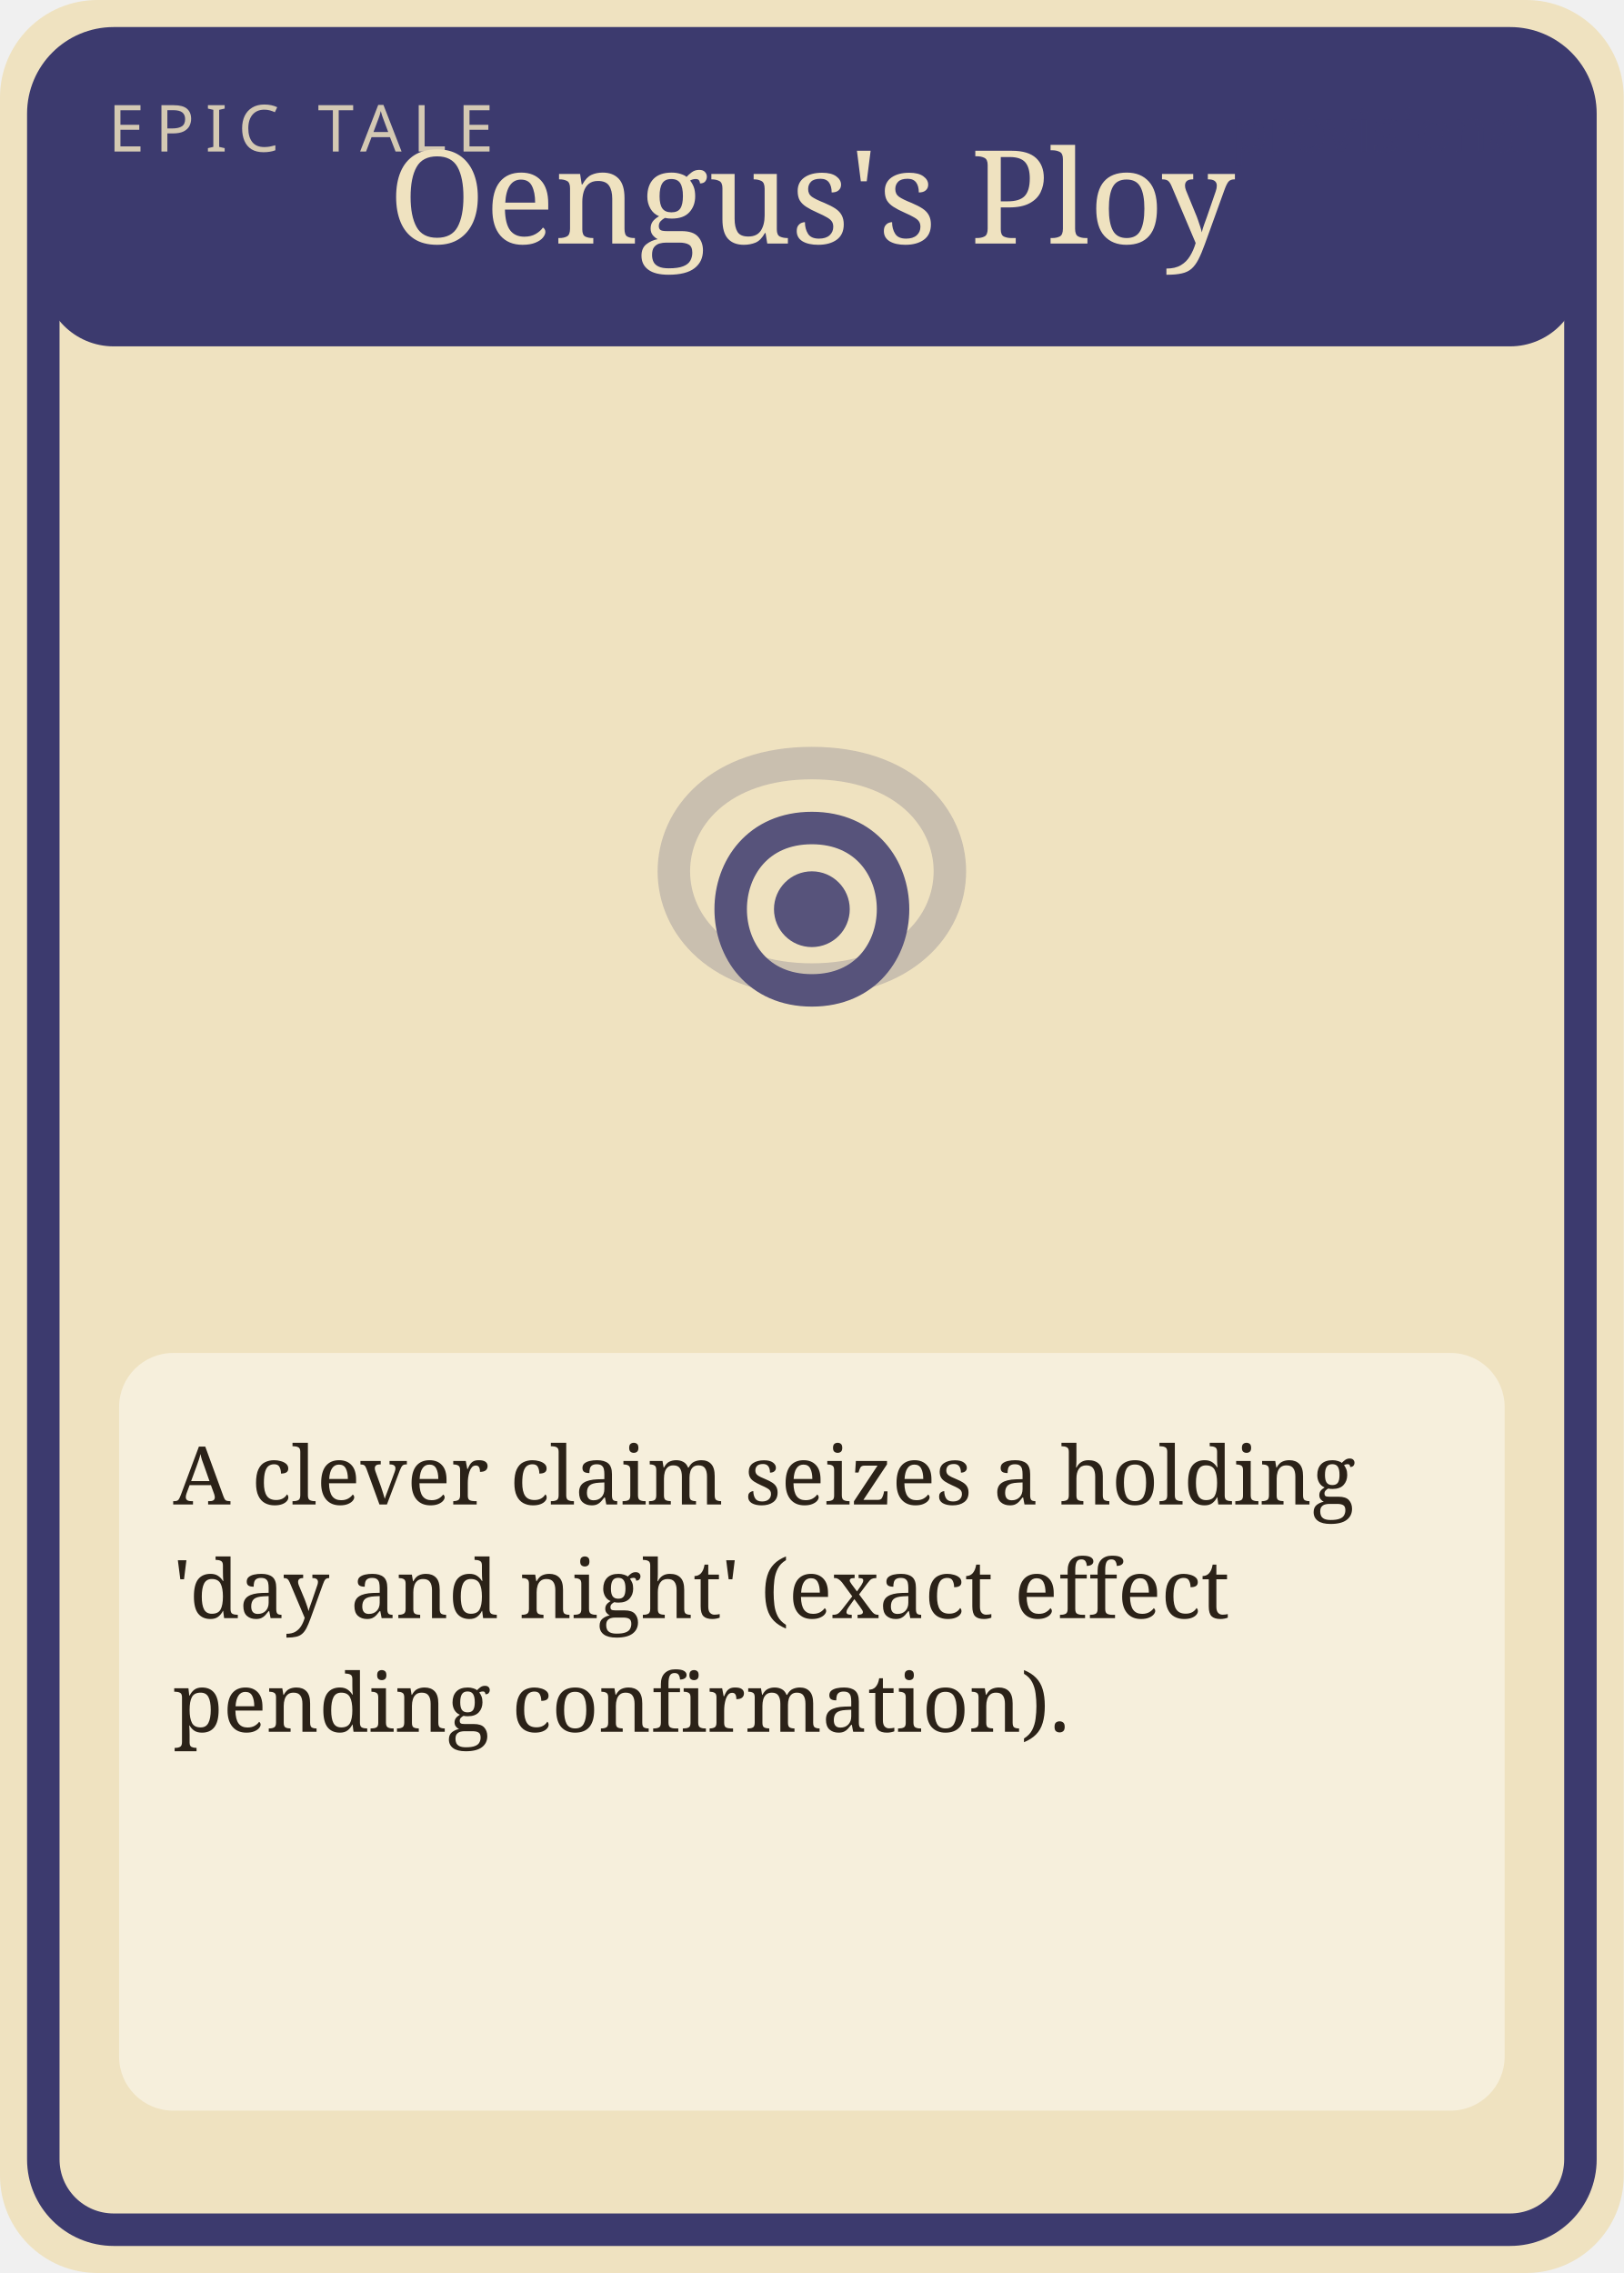
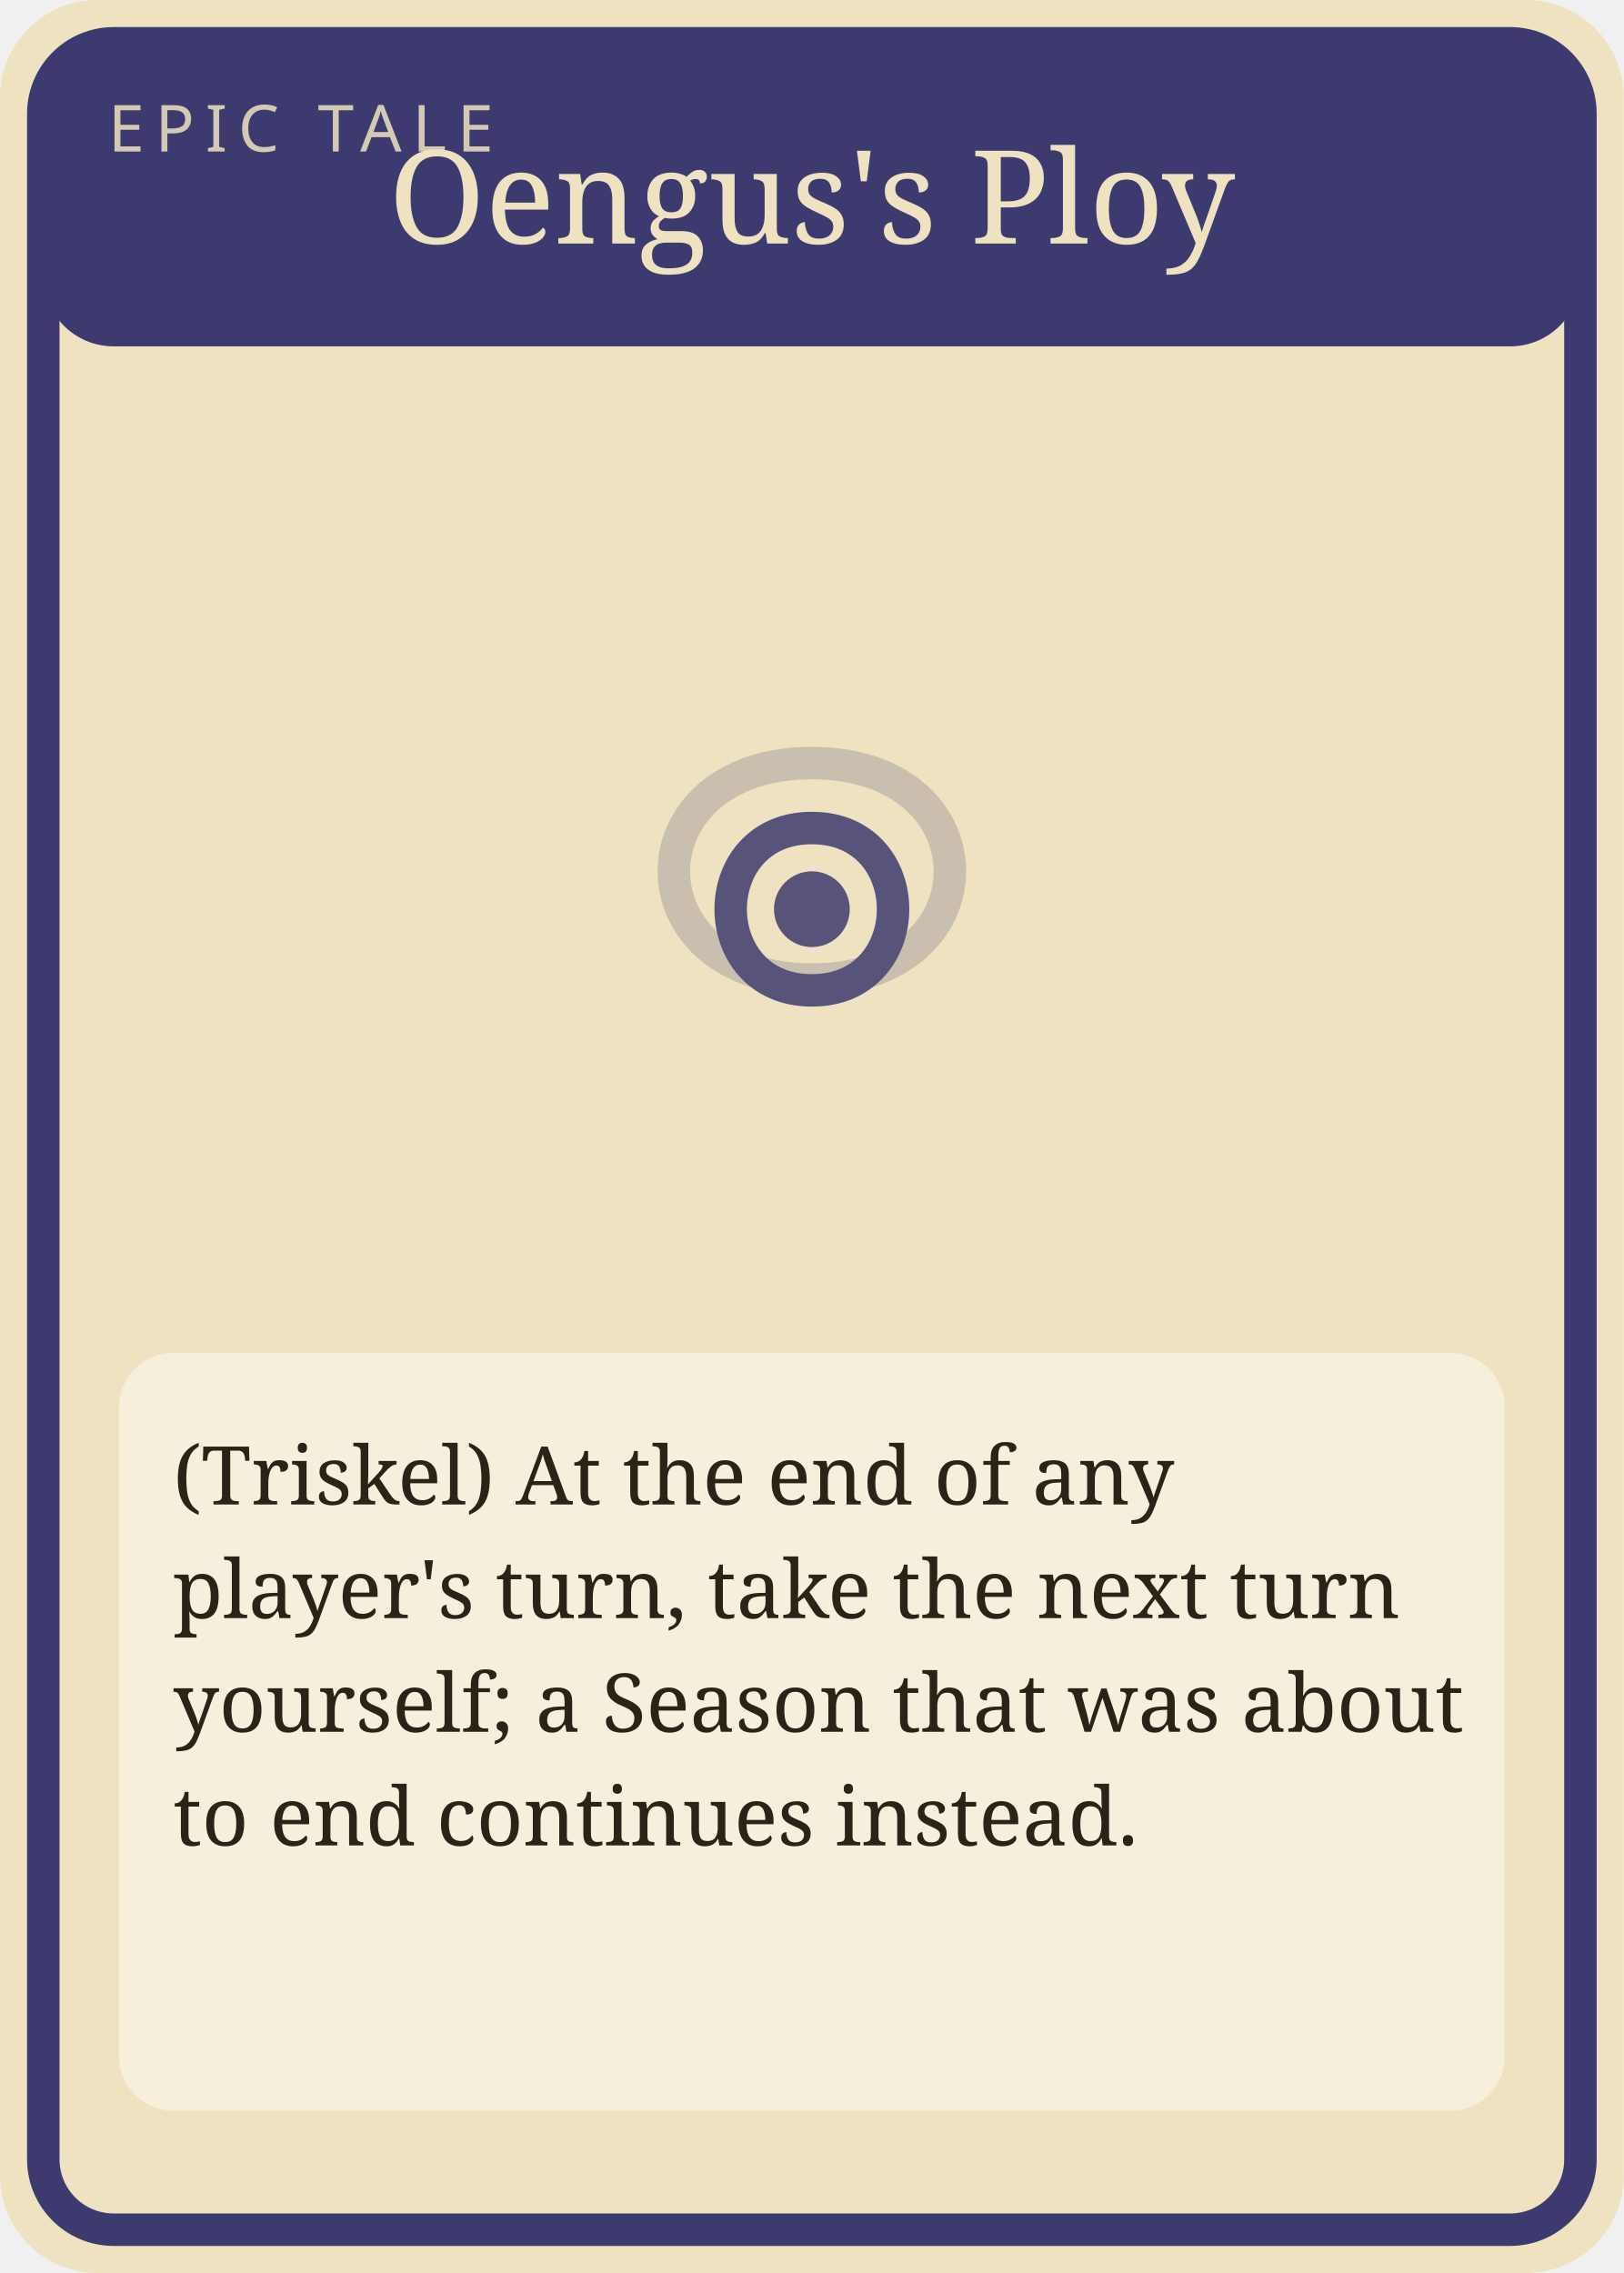
<svg xmlns="http://www.w3.org/2000/svg" width="300" height="420" viewBox="0 0 300 420">
  <rect width="300" height="420" rx="18" fill="#efe2c0" />
  <rect x="8" y="8" width="284" height="404" rx="13" fill="none" stroke="#3c3a6e" stroke-width="6" />
  <rect x="8" y="8" width="284" height="56" rx="13" fill="#3c3a6e" />
  <text x="150" y="45" text-anchor="middle" font-family="Georgia, serif" font-size="24" fill="#efe2c0">Oengus's Ploy</text>
  <text x="20" y="28" font-family="sans-serif" font-size="12" letter-spacing="2" fill="#efe2c0" opacity="0.85">EPIC TALE</text>
-   <text x="284" y="28" text-anchor="end" font-family="sans-serif" font-size="11" fill="#3c3a6e" opacity="0.8">provisional</text>
  <g transform="translate(150 175)" fill="none" stroke="#3c3a6e" stroke-width="6" stroke-linecap="round" opacity="0.85">
    <path d="M0 -34 C34 -34 34 6 0 6 C-34 6 -34 -34 0 -34" opacity="0.25" />
    <path d="M0 -22 C20 -22 20 8 0 8 C-20 8 -20 -22 0 -22" />
    <circle cx="0" cy="-7" r="4" fill="#3c3a6e" />
  </g>
  <rect x="22" y="250" width="256" height="140" rx="10" fill="#ffffff" opacity="0.45" />
  <text x="32" y="278" font-family="Georgia, serif" font-size="15" fill="#2b2218">
-     <tspan x="32" y="278">A clever claim seizes a holding</tspan>
-     <tspan x="32" y="299">'day and night' (exact effect</tspan>
-     <tspan x="32" y="320">pending confirmation).</tspan>
+     <tspan x="32" y="278">(Triskel) At the end of any</tspan>
+     <tspan x="32" y="299">player's turn, take the next turn</tspan>
+     <tspan x="32" y="320">yourself; a Season that was about</tspan>
+     <tspan x="32" y="341">to end continues instead.</tspan>
  </text>
</svg>
